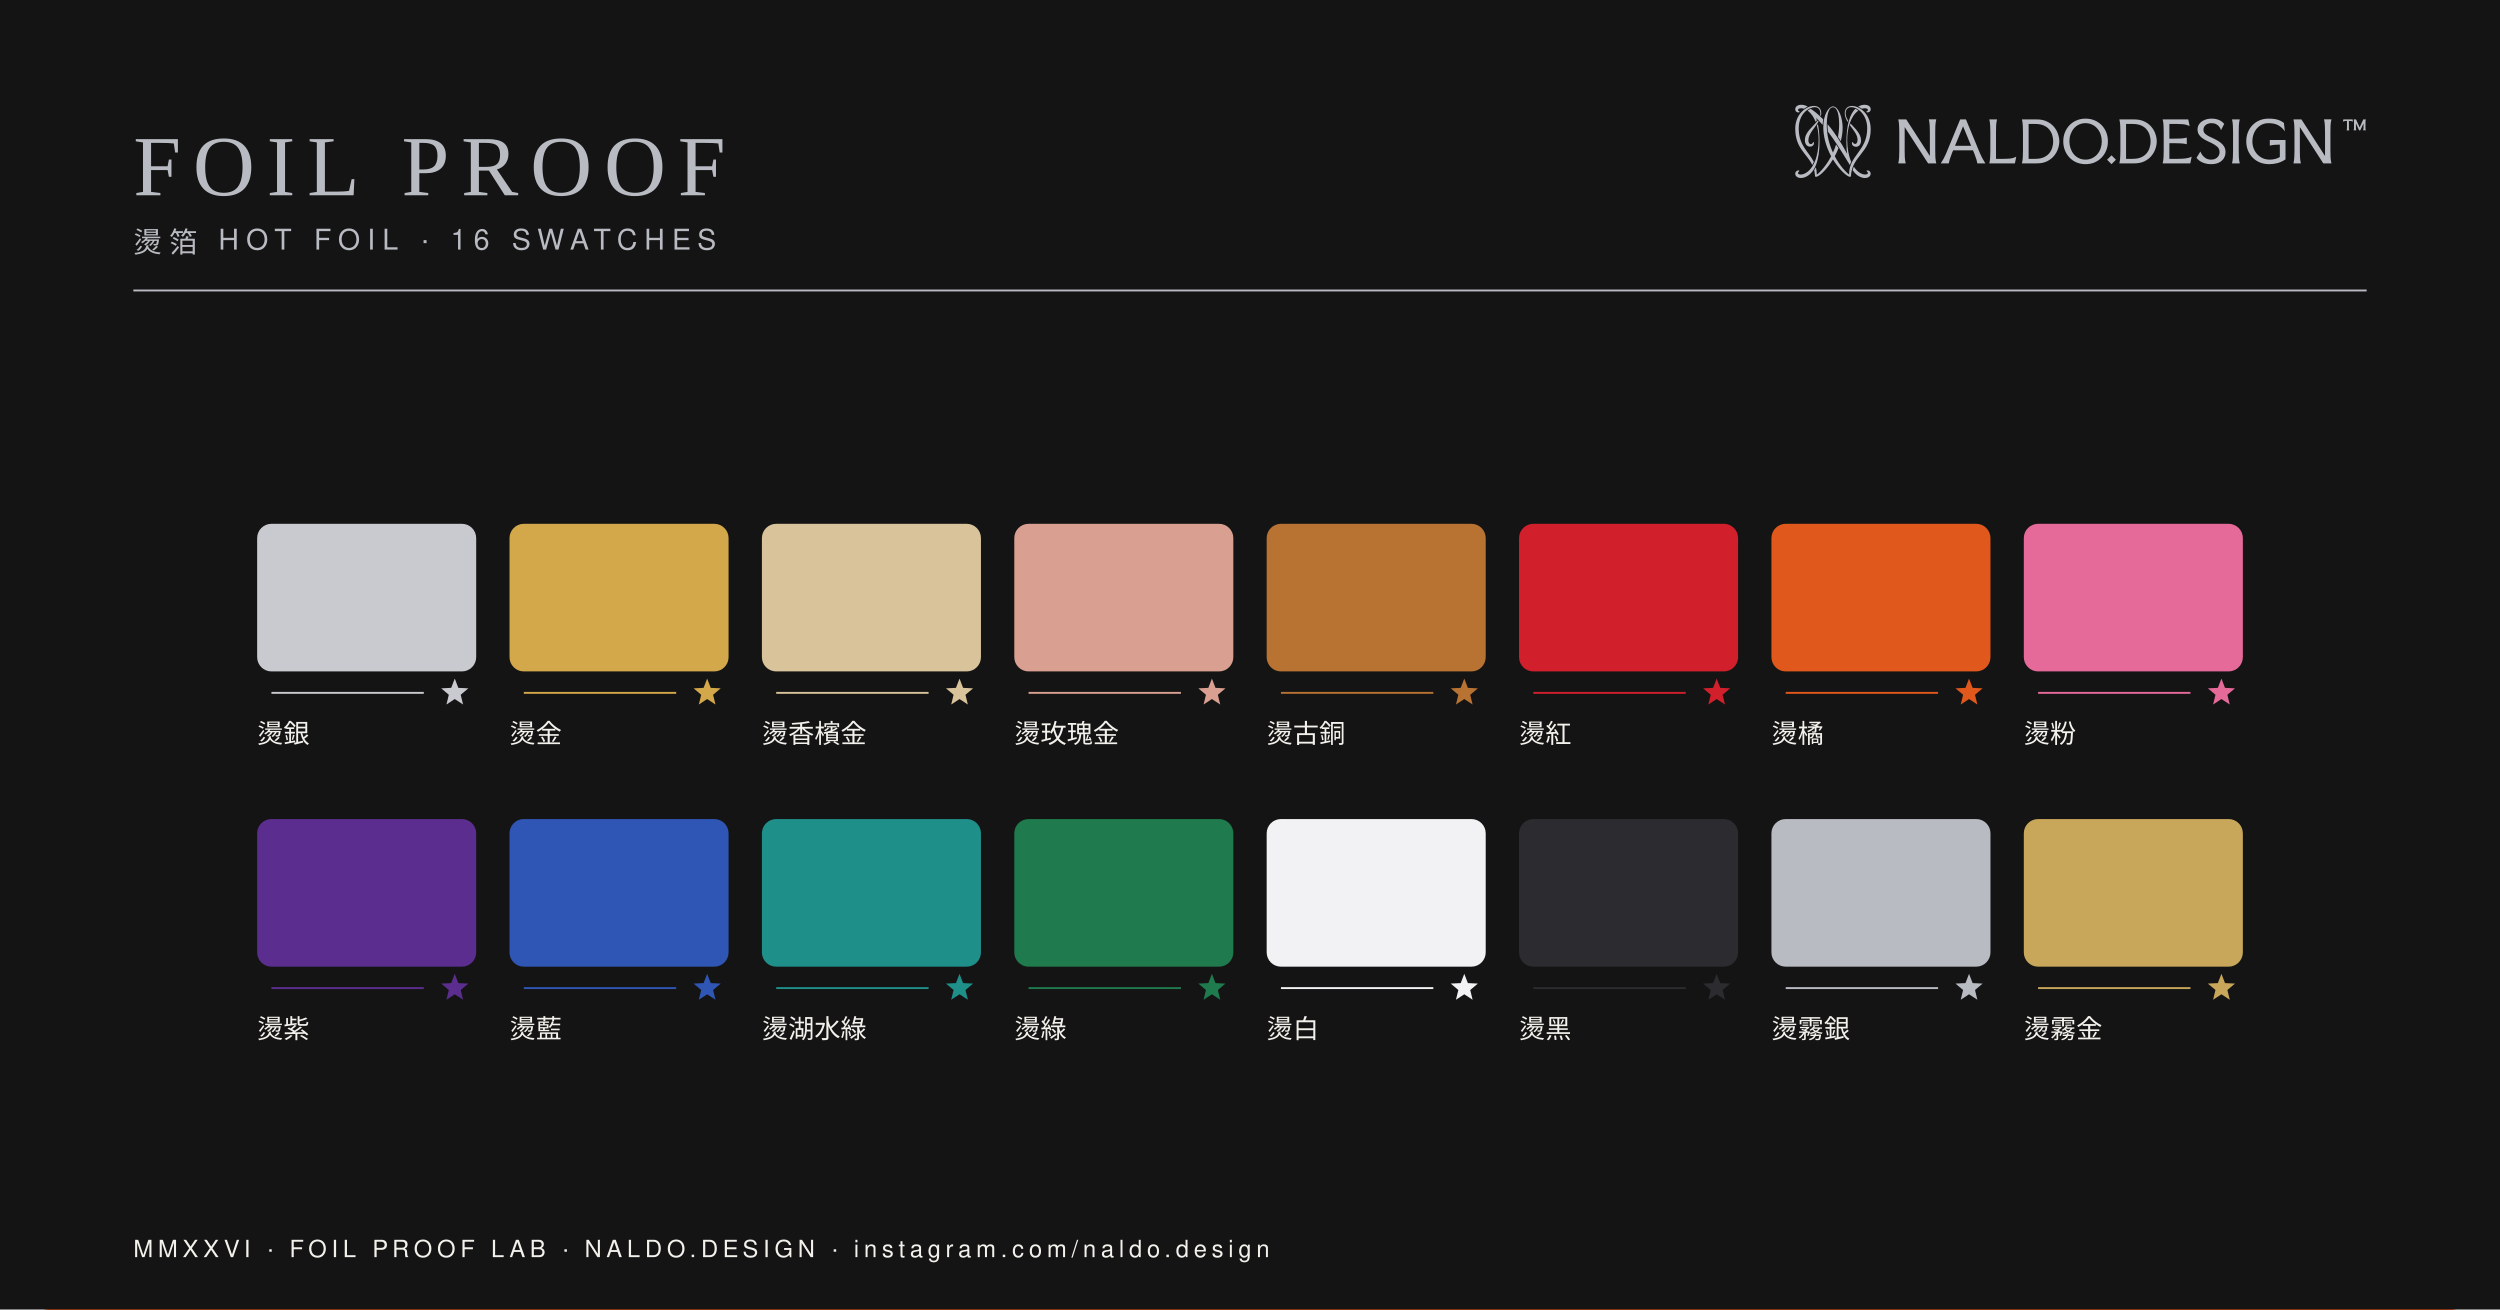
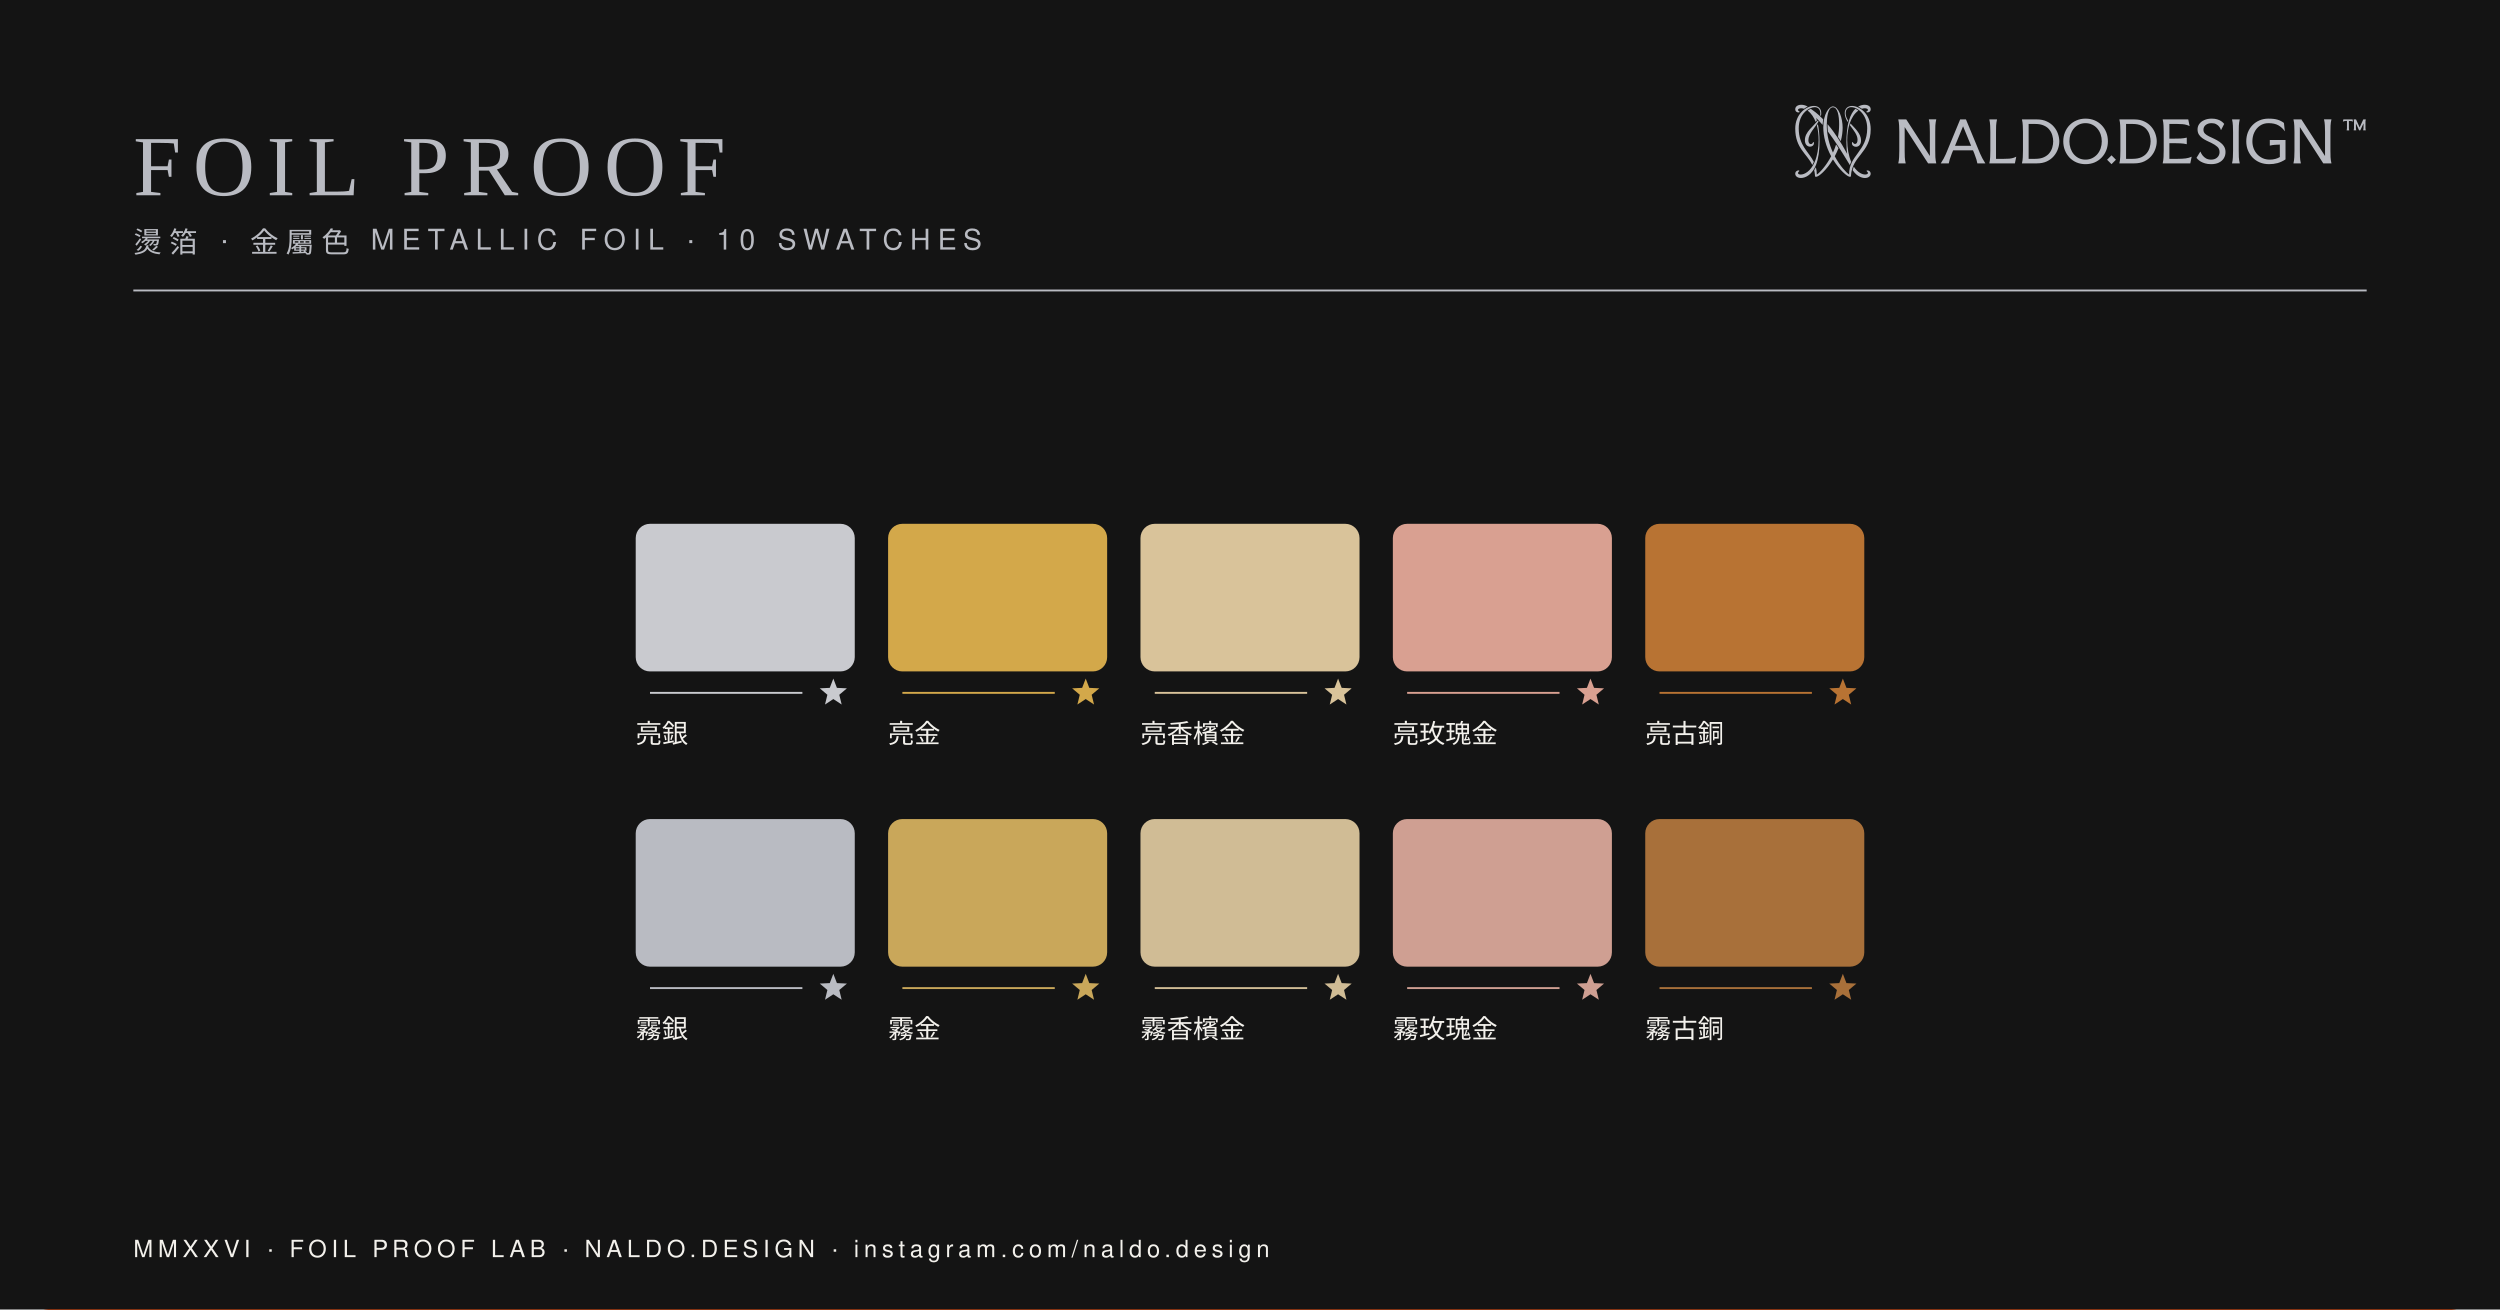
<svg xmlns="http://www.w3.org/2000/svg" viewBox="0 0 1050 550" width="1050" height="550">
  <g id="刀模">
    <rect x="0" y="0" width="1050" height="550" rx="24" fill="none" stroke="#ff5511" stroke-width="1" />
  </g>
  <g id="紙 · 新百代 #141414">
    <rect x="0" y="0" width="1050" height="550" fill="#141414" />
  </g>
-   <g id="燙箔 · 銀">
-     <rect x="108" y="220" width="92" height="62" rx="6" fill="#c9cacf" />
-     <line x1="114" y1="291" x2="178" y2="291" stroke="#c9cacf" stroke-width="0.8" />
-     <polygon points="191.0,285.0 192.5,288.9 196.7,289.1 193.5,291.8 194.5,295.9 191.0,293.6 187.5,295.9 188.5,291.8 185.3,289.1 189.5,288.9" fill="#c9cacf" />
+   <g id="燙箔 · 亮銀">
+     <rect x="267" y="220" width="92" height="62" rx="6" fill="#c9cacf" />
+     <line x1="273" y1="291" x2="337" y2="291" stroke="#c9cacf" stroke-width="0.8" />
+     <polygon points="350.0,285.0 351.5,288.9 355.7,289.1 352.5,291.8 353.5,295.9 350.0,293.6 346.5,295.9 347.5,291.8 344.3,289.1 348.5,288.9" fill="#c9cacf" />
  </g>
-   <g id="燙箔 · 金">
-     <rect x="214" y="220" width="92" height="62" rx="6" fill="#d3a84a" />
-     <line x1="220" y1="291" x2="284" y2="291" stroke="#d3a84a" stroke-width="0.8" />
-     <polygon points="297.0,285.0 298.5,288.9 302.7,289.1 299.5,291.8 300.5,295.9 297.0,293.6 293.5,295.9 294.5,291.8 291.3,289.1 295.5,288.9" fill="#d3a84a" />
+   <g id="燙箔 · 亮金">
+     <rect x="373" y="220" width="92" height="62" rx="6" fill="#d3a84a" />
+     <line x1="379" y1="291" x2="443" y2="291" stroke="#d3a84a" stroke-width="0.8" />
+     <polygon points="456.0,285.0 457.5,288.9 461.7,289.1 458.5,291.8 459.5,295.9 456.0,293.6 452.5,295.9 453.5,291.8 450.3,289.1 454.5,288.9" fill="#d3a84a" />
  </g>
-   <g id="燙箔 · 香檳金">
-     <rect x="320" y="220" width="92" height="62" rx="6" fill="#d9c39a" />
-     <line x1="326" y1="291" x2="390" y2="291" stroke="#d9c39a" stroke-width="0.8" />
-     <polygon points="403.0,285.0 404.5,288.9 408.7,289.1 405.5,291.8 406.5,295.9 403.0,293.6 399.5,295.9 400.5,291.8 397.3,289.1 401.5,288.9" fill="#d9c39a" />
+   <g id="燙箔 · 亮香檳金">
+     <rect x="479" y="220" width="92" height="62" rx="6" fill="#d9c39a" />
+     <line x1="485" y1="291" x2="549" y2="291" stroke="#d9c39a" stroke-width="0.8" />
+     <polygon points="562.0,285.0 563.5,288.9 567.7,289.1 564.5,291.8 565.5,295.9 562.0,293.6 558.5,295.9 559.5,291.8 556.3,289.1 560.5,288.9" fill="#d9c39a" />
  </g>
-   <g id="燙箔 · 玫瑰金">
-     <rect x="426" y="220" width="92" height="62" rx="6" fill="#d9a091" />
-     <line x1="432" y1="291" x2="496" y2="291" stroke="#d9a091" stroke-width="0.8" />
-     <polygon points="509.0,285.0 510.5,288.9 514.7,289.1 511.5,291.8 512.5,295.9 509.0,293.6 505.5,295.9 506.5,291.8 503.3,289.1 507.5,288.9" fill="#d9a091" />
+   <g id="燙箔 · 亮玫瑰金">
+     <rect x="585" y="220" width="92" height="62" rx="6" fill="#d9a091" />
+     <line x1="591" y1="291" x2="655" y2="291" stroke="#d9a091" stroke-width="0.8" />
+     <polygon points="668.0,285.0 669.5,288.9 673.7,289.1 670.5,291.8 671.5,295.9 668.0,293.6 664.5,295.9 665.5,291.8 662.3,289.1 666.5,288.9" fill="#d9a091" />
  </g>
-   <g id="燙箔 · 古銅">
-     <rect x="532" y="220" width="92" height="62" rx="6" fill="#b87333" />
-     <line x1="538" y1="291" x2="602" y2="291" stroke="#b87333" stroke-width="0.8" />
-     <polygon points="615.0,285.0 616.5,288.9 620.7,289.1 617.5,291.8 618.5,295.9 615.0,293.6 611.5,295.9 612.5,291.8 609.3,289.1 613.5,288.9" fill="#b87333" />
-   </g>
-   <g id="燙箔 · 紅">
-     <rect x="638" y="220" width="92" height="62" rx="6" fill="#d1202c" />
-     <line x1="644" y1="291" x2="708" y2="291" stroke="#d1202c" stroke-width="0.8" />
-     <polygon points="721.0,285.0 722.5,288.9 726.7,289.1 723.5,291.8 724.5,295.9 721.0,293.6 717.5,295.9 718.5,291.8 715.3,289.1 719.5,288.9" fill="#d1202c" />
-   </g>
-   <g id="燙箔 · 橘">
-     <rect x="744" y="220" width="92" height="62" rx="6" fill="#e0581c" />
-     <line x1="750" y1="291" x2="814" y2="291" stroke="#e0581c" stroke-width="0.8" />
-     <polygon points="827.0,285.0 828.5,288.9 832.7,289.1 829.5,291.8 830.5,295.9 827.0,293.6 823.5,295.9 824.5,291.8 821.3,289.1 825.5,288.9" fill="#e0581c" />
-   </g>
-   <g id="燙箔 · 粉">
-     <rect x="850" y="220" width="92" height="62" rx="6" fill="#e56a9a" />
-     <line x1="856" y1="291" x2="920" y2="291" stroke="#e56a9a" stroke-width="0.8" />
-     <polygon points="933.0,285.0 934.5,288.9 938.7,289.1 935.5,291.8 936.5,295.9 933.0,293.6 929.5,295.9 930.5,291.8 927.3,289.1 931.5,288.9" fill="#e56a9a" />
-   </g>
-   <g id="燙箔 · 紫">
-     <rect x="108" y="344" width="92" height="62" rx="6" fill="#5b2d8e" />
-     <line x1="114" y1="415" x2="178" y2="415" stroke="#5b2d8e" stroke-width="0.8" />
-     <polygon points="191.0,409.0 192.5,412.9 196.7,413.1 193.5,415.8 194.5,419.9 191.0,417.6 187.5,419.9 188.5,415.8 185.3,413.1 189.5,412.9" fill="#5b2d8e" />
-   </g>
-   <g id="燙箔 · 藍">
-     <rect x="214" y="344" width="92" height="62" rx="6" fill="#2f56b5" />
-     <line x1="220" y1="415" x2="284" y2="415" stroke="#2f56b5" stroke-width="0.8" />
-     <polygon points="297.0,409.0 298.5,412.9 302.7,413.1 299.5,415.8 300.5,419.9 297.0,417.6 293.5,419.9 294.5,415.8 291.3,413.1 295.5,412.9" fill="#2f56b5" />
-   </g>
-   <g id="燙箔 · 湖水綠">
-     <rect x="320" y="344" width="92" height="62" rx="6" fill="#1f8f8a" />
-     <line x1="326" y1="415" x2="390" y2="415" stroke="#1f8f8a" stroke-width="0.8" />
-     <polygon points="403.0,409.0 404.5,412.9 408.7,413.1 405.5,415.8 406.5,419.9 403.0,417.6 399.5,419.9 400.5,415.8 397.3,413.1 401.5,412.9" fill="#1f8f8a" />
-   </g>
-   <g id="燙箔 · 綠">
-     <rect x="426" y="344" width="92" height="62" rx="6" fill="#1f7a4d" />
-     <line x1="432" y1="415" x2="496" y2="415" stroke="#1f7a4d" stroke-width="0.8" />
-     <polygon points="509.0,409.0 510.5,412.9 514.7,413.1 511.5,415.8 512.5,419.9 509.0,417.6 505.5,419.9 506.5,415.8 503.3,413.1 507.5,412.9" fill="#1f7a4d" />
-   </g>
-   <g id="燙箔 · 白">
-     <rect x="532" y="344" width="92" height="62" rx="6" fill="#f2f2f4" />
-     <line x1="538" y1="415" x2="602" y2="415" stroke="#f2f2f4" stroke-width="0.8" />
-     <polygon points="615.0,409.0 616.5,412.9 620.7,413.1 617.5,415.8 618.5,419.9 615.0,417.6 611.5,419.9 612.5,415.8 609.3,413.1 613.5,412.9" fill="#f2f2f4" />
-   </g>
-   <g id="燙箔 · 黑">
-     <rect x="638" y="344" width="92" height="62" rx="6" fill="#2b2b30" />
-     <line x1="644" y1="415" x2="708" y2="415" stroke="#2b2b30" stroke-width="0.8" />
-     <polygon points="721.0,409.0 722.5,412.9 726.7,413.1 723.5,415.8 724.5,419.9 721.0,417.6 717.5,419.9 718.5,415.8 715.3,413.1 719.5,412.9" fill="#2b2b30" />
+   <g id="燙箔 · 亮古銅">
+     <rect x="691" y="220" width="92" height="62" rx="6" fill="#b87333" />
+     <line x1="697" y1="291" x2="761" y2="291" stroke="#b87333" stroke-width="0.8" />
+     <polygon points="774.0,285.0 775.5,288.9 779.7,289.1 776.5,291.8 777.5,295.9 774.0,293.6 770.5,295.9 771.5,291.8 768.3,289.1 772.5,288.9" fill="#b87333" />
  </g>
  <g id="燙箔 · 霧銀">
-     <rect x="744" y="344" width="92" height="62" rx="6" fill="#b9bbc2" />
-     <line x1="750" y1="415" x2="814" y2="415" stroke="#b9bbc2" stroke-width="0.8" />
-     <polygon points="827.0,409.0 828.5,412.9 832.7,413.1 829.5,415.8 830.5,419.9 827.0,417.6 823.5,419.9 824.5,415.8 821.3,413.1 825.5,412.9" fill="#b9bbc2" />
+     <rect x="267" y="344" width="92" height="62" rx="6" fill="#b9bbc2" />
+     <line x1="273" y1="415" x2="337" y2="415" stroke="#b9bbc2" stroke-width="0.8" />
+     <polygon points="350.0,409.0 351.5,412.9 355.7,413.1 352.5,415.8 353.5,419.9 350.0,417.6 346.5,419.9 347.5,415.8 344.3,413.1 348.5,412.9" fill="#b9bbc2" />
  </g>
  <g id="燙箔 · 霧金">
-     <rect x="850" y="344" width="92" height="62" rx="6" fill="#c9a75a" />
-     <line x1="856" y1="415" x2="920" y2="415" stroke="#c9a75a" stroke-width="0.8" />
-     <polygon points="933.0,409.0 934.5,412.9 938.7,413.1 935.5,415.8 936.5,419.9 933.0,417.6 929.5,419.9 930.5,415.8 927.3,413.1 931.5,412.9" fill="#c9a75a" />
+     <rect x="373" y="344" width="92" height="62" rx="6" fill="#c9a75a" />
+     <line x1="379" y1="415" x2="443" y2="415" stroke="#c9a75a" stroke-width="0.8" />
+     <polygon points="456.0,409.0 457.5,412.9 461.7,413.1 458.5,415.8 459.5,419.9 456.0,417.6 452.5,419.9 453.5,415.8 450.3,413.1 454.5,412.9" fill="#c9a75a" />
+   </g>
+   <g id="燙箔 · 霧香檳金">
+     <rect x="479" y="344" width="92" height="62" rx="6" fill="#d0bc95" />
+     <line x1="485" y1="415" x2="549" y2="415" stroke="#d0bc95" stroke-width="0.8" />
+     <polygon points="562.0,409.0 563.5,412.9 567.7,413.1 564.5,415.8 565.5,419.9 562.0,417.6 558.5,419.9 559.5,415.8 556.3,413.1 560.5,412.9" fill="#d0bc95" />
+   </g>
+   <g id="燙箔 · 霧玫瑰金">
+     <rect x="585" y="344" width="92" height="62" rx="6" fill="#cf9f92" />
+     <line x1="591" y1="415" x2="655" y2="415" stroke="#cf9f92" stroke-width="0.8" />
+     <polygon points="668.0,409.0 669.5,412.9 673.7,413.1 670.5,415.8 671.5,419.9 668.0,417.6 664.5,419.9 665.5,415.8 662.3,413.1 666.5,412.9" fill="#cf9f92" />
+   </g>
+   <g id="燙箔 · 霧古銅">
+     <rect x="691" y="344" width="92" height="62" rx="6" fill="#a8703a" />
+     <line x1="697" y1="415" x2="761" y2="415" stroke="#a8703a" stroke-width="0.8" />
+     <polygon points="774.0,409.0 775.5,412.9 779.7,413.1 776.5,415.8 777.5,419.9 774.0,417.6 770.5,419.9 771.5,415.8 768.3,413.1 772.5,412.9" fill="#a8703a" />
  </g>
  <g id="燙箔 · 霧銀">
    <text x="56" y="82" font-family="Georgia, 'Times New Roman', serif" font-size="36" letter-spacing="5" fill="#b9bbc2">FOIL PROOF</text>
-     <text x="56" y="106" font-family="Helvetica, Arial, sans-serif" font-size="12" letter-spacing="3" fill="#b9bbc2">燙箔  HOT FOIL · 16 SWATCHES</text>
+     <text x="56" y="106" font-family="Helvetica, Arial, sans-serif" font-size="12" letter-spacing="3" fill="#b9bbc2">燙箔 · 金屬色  METALLIC FOIL · 10 SWATCHES</text>
    <line x1="56" y1="122" x2="994" y2="122" stroke="#b9bbc2" stroke-width="0.8" />
    <g id="logo" transform="translate(754.0 44.0) scale(0.15385) translate(-200.0 -200.0)" fill="#b9bbc2">
      <path d="M263.644 245.786C254.719 261.592 235.894 279.223 235.894 296.736C235.894 302.818 237.929 307.285 242.488 307.285C248.461 307.285 247.679 301.724 249.638 301.724C250.387 301.724 251.085 302.12 251.085 304.854C251.085 310.784 245.971 314.376 240.402 314.376C233.715 314.376 226.354 309.203 226.354 296.711C226.354 273.696 249.277 259.918 261.213 243.203C261.348 243.338 262.433 244.473 263.644 245.786Z" />
      <path d="M271.004 222.905C271.004 225.303 270.702 227.885 270.054 230.636C269.347 229.963 268.632 229.29 267.917 228.634C267.917 228.466 268.38 226.615 268.38 223.604C268.38 212.281 262.021 206.612 253.054 206.612C249.235 206.612 244.936 207.638 240.453 209.699H240.444C240.36 209.749 235.33 212.063 231.931 214.78H231.906V214.796C216.302 226.144 209.539 244.852 209.539 264.527C209.539 311.541 236.836 328.163 250.799 356.014C249.302 359.371 248.082 361.701 246.526 364.393C231.629 333.075 200 318.876 200 264.981C200 225.252 230.081 203.18 251.085 203.18C262.349 203.18 271.004 209.531 271.004 222.897V222.905Z" />
      <path d="M405.998 267.026C405.998 223.208 373.949 203.213 355.047 203.213C342.858 203.213 335.128 210.919 335.128 222.948C335.128 229.829 337.651 238.123 343.321 247.199C343.666 245.794 344.044 244.415 344.44 243.06C339.897 236.524 337.593 229.357 337.593 223.116C337.593 213.35 343.245 205.846 354.845 206.57C371.257 207.596 396.459 227.137 396.459 264.351C396.459 327.254 346.156 337.769 347.098 390.604C339.763 385.422 322.291 367.673 307.899 340.587C311.625 333.673 315.091 326.279 318.111 318.506C317.202 317.076 314.645 313.139 311.516 308.412C309.034 316.243 306.115 323.654 302.944 330.594C293.136 309.304 286.078 283.446 286.078 255.754C286.078 237.265 288.636 206.915 302.995 206.915C315.562 206.915 319.844 229.719 319.844 253.129C319.844 265.629 318.624 278.289 316.79 287.752C318.599 290.503 321.593 295.096 324.302 299.487C327.969 285.532 329.408 273.158 329.408 262.374C329.408 237.029 318.758 205.047 303.003 204.467C292.404 204.509 276.413 225.084 276.581 261.684C276.691 285.599 283.454 313.686 298.032 340.596C284.06 367.169 267.084 385.22 258.841 390.68C258.841 383.681 258.101 377.095 256.326 370.432C254.988 373.259 253.398 376.186 251.691 378.836C253.777 387.265 253.642 391.975 253.979 394.44C254.105 395.323 254.29 395.92 254.66 396.299C255.03 396.677 255.594 396.82 256.46 396.82C264.435 396.82 285.506 378.129 302.969 349.209C320.752 378.449 342.295 396.837 349.832 396.837C350.404 396.837 350.883 396.61 351.253 396.24C351.699 395.794 351.977 395.13 352.01 394.44C354.997 338.56 405.989 331.738 405.989 267.017L405.998 267.026Z" />
      <path d="M379.669 297.3C379.669 309.732 372.426 314.754 365.755 314.754C360.069 314.754 354.795 311.104 354.795 305.291C354.795 302.145 355.695 301.817 356.317 301.817C357.529 301.817 357.899 303.928 359.413 305.442C360.263 306.292 361.768 306.965 363.383 306.965C366.529 306.965 370.104 304.408 370.104 295.575C370.104 281.872 359.001 269.213 349.319 255.956C349.529 255.207 350.572 251.851 350.841 251.043C361.718 263.198 379.669 278.482 379.669 297.3Z" />
      <path d="M234.018 204.971C230.569 206.511 226.91 208.732 224.007 210.919C221.131 209.943 218.489 209.548 216.21 209.548C210.893 209.548 207.503 211.718 207.503 213.871C207.503 217.413 211.962 217.614 211.962 219.272C211.962 220.306 210.506 220.971 208.614 220.971C205.081 220.971 200.017 218.666 200.017 212.222C200.017 204.475 207.344 200.008 216.613 200.008C222.106 200.008 228.289 201.581 234.018 204.971Z" />
      <path d="M266.344 300.69C266.344 323.292 263.552 346.896 256.654 364.275C246.509 390.259 228.6 399.924 215.629 399.924C206.629 399.924 200 395.273 200 388.19C200 381.965 205.653 379.105 208.942 379.105C210.296 379.105 211.264 379.593 211.264 380.527C211.264 381.805 207.512 383.471 207.512 386.364C207.512 388.779 210.406 390.495 214.897 390.495C224.63 390.495 241.824 382.419 253.138 355.939C260.422 339.14 263.787 317.404 263.787 296.694C263.787 282.184 262.138 268.17 259.026 256.721C259.968 255.392 260.893 254.046 261.794 252.692C264.611 265.722 266.344 282.89 266.344 300.69Z" />
      <path d="M405.989 212.222C405.989 218.666 400.925 220.954 397.392 220.954C395.5 220.954 394.044 220.298 394.044 219.271C394.044 217.614 398.494 217.412 398.494 213.871C398.494 211.827 395.188 209.531 389.779 209.531C387.491 209.531 384.825 209.943 381.881 210.961C378.752 208.664 375.126 206.578 371.795 205.081C378.255 201.211 384.615 200 389.695 200C395.769 200 405.989 202.725 405.989 212.222Z" />
      <path d="M405.955 388.055C405.955 393.725 401.001 400 389.746 400C388.333 400 370.55 399.798 356.586 378.44C357.276 375.723 358.395 372.275 359.791 368.893C370.634 385.363 383.084 390.427 390.865 390.427C395.508 390.427 398.494 388.627 398.494 386.364C398.494 383.471 394.734 381.805 394.734 380.527C394.734 379.492 395.575 379.155 396.652 379.155C402.608 379.155 405.955 383.395 405.955 388.055Z" />
      <path d="M276.548 239.99C276.548 240.225 275.168 245.702 274.621 255.013C266.108 244.995 260.742 239.645 256.998 235.902C257.73 237.87 258.605 240.486 259.169 242.438C258.235 243.716 256.99 245.306 255.77 246.736C251.32 235.136 243.876 223.133 233.723 216.058C234.463 215.318 238.863 212.651 242.496 211.062H242.505C261.053 223.402 276.077 239.502 276.548 239.99Z" />
      <path d="M341.925 296.728C341.925 318.397 345.903 339.881 352.81 355.829C352.751 355.922 350.538 360.389 349.049 364.653C326.388 326.952 308.656 298.763 289.081 273.04C288.198 264.939 288.08 257.865 288.139 252.793C308.992 277.221 325.942 304.862 338.997 328.979C339.948 330.745 340.873 332.487 341.782 334.203C341.521 332.352 341.285 330.451 341.075 328.491C340.84 328.491 339.712 317.396 339.712 301.893C339.712 284.556 341.117 261.701 346.745 242.699C351.253 227.54 357.478 217.539 364.098 211.062H364.107C366.916 212.239 370.003 214.107 372.401 215.932C350.9 231.208 341.925 264.174 341.925 296.728Z" />
      <path d="M503.087 240.008L567.496 339.872V274.225C567.496 268.444 567.342 262.664 567.032 256.884C566.825 251.104 566.051 245.427 564.709 239.853H584.992C583.65 245.427 582.824 251.104 582.515 256.884C582.308 262.664 582.205 268.444 582.205 274.225V325.473C582.205 331.253 582.308 337.085 582.515 342.969C582.824 348.749 583.65 354.426 584.992 360H562.697L498.752 260.909V325.628C498.752 331.408 498.855 337.189 499.062 342.969C499.372 348.749 500.197 354.426 501.539 360H481.257C482.598 354.426 483.373 348.749 483.579 342.969C483.889 337.189 484.044 331.408 484.044 325.628V274.38C484.044 268.599 483.889 262.819 483.579 257.039C483.373 251.258 482.598 245.581 481.257 240.008H503.087ZM650.263 240.008H666.056L704.453 332.905C706.518 337.447 708.634 341.833 710.801 346.065C713.072 350.194 715.808 354.839 719.007 360H697.176C696.557 356.697 695.68 353.084 694.544 349.162C693.409 345.136 691.499 339.717 688.816 332.905L685.255 324.389H631.064L627.503 332.905C624.923 339.717 623.013 345.136 621.775 349.162C620.639 353.084 619.762 356.697 619.143 360H597.312C600.512 355.149 603.144 350.762 605.208 346.84C607.376 342.814 609.388 338.685 611.246 334.453L650.263 240.008ZM636.174 312.003H680.145L658.16 258.742L636.174 312.003ZM729.83 360C731.171 354.426 731.946 348.749 732.152 342.969C732.462 337.189 732.617 331.408 732.617 325.628V274.38C732.617 268.599 732.462 262.819 732.152 257.039C731.946 251.258 731.171 245.581 729.83 240.008H750.886C749.545 245.581 748.719 251.258 748.409 257.039C748.203 262.819 748.099 268.599 748.099 274.38V347.614H769.776C775.453 347.614 780.252 347.459 784.175 347.149C788.097 346.736 791.555 346.117 794.548 345.291C797.645 344.362 800.586 343.175 803.373 341.73L799.657 360H729.83ZM859.607 240.008C870.135 240.008 879.218 241.866 886.856 245.581C894.598 249.194 900.997 253.994 906.055 259.98C911.113 265.864 914.829 272.315 917.203 279.334C919.68 286.353 920.919 293.217 920.919 299.926C920.919 306.636 919.68 313.5 917.203 320.519C914.829 327.538 911.113 334.04 906.055 340.027C900.997 346.014 894.598 350.865 886.856 354.581C879.218 358.194 870.135 360 859.607 360H818.887C820.228 354.426 821.003 348.749 821.209 342.969C821.519 337.189 821.673 331.408 821.673 325.628V274.38C821.673 268.599 821.519 262.819 821.209 257.039C821.003 251.258 820.228 245.581 818.887 240.008H859.607ZM837.156 347.614H854.962C864.768 347.614 872.819 346.117 879.115 343.124C885.515 340.13 890.521 336.26 894.133 331.511C897.849 326.66 900.43 321.499 901.875 316.029C903.423 310.455 904.197 305.087 904.197 299.926C904.197 294.765 903.423 289.45 901.875 283.979C900.43 278.405 897.849 273.244 894.133 268.496C890.521 263.645 885.515 259.774 879.115 256.884C872.819 253.891 864.768 252.394 854.962 252.394H837.156V347.614ZM992.554 362.168C983.677 362.168 975.523 360.619 968.091 357.523C960.659 354.323 954.208 349.885 948.737 344.207C943.37 338.53 939.189 331.924 936.196 324.389C933.203 316.854 931.706 308.7 931.706 299.926C931.706 291.153 933.203 282.998 936.196 275.463C939.189 267.928 943.37 261.374 948.737 255.8C954.208 250.123 960.659 245.736 968.091 242.64C975.523 239.44 983.677 237.84 992.554 237.84C1001.43 237.84 1009.58 239.388 1017.02 242.485C1024.45 245.581 1030.9 249.968 1036.37 255.645C1041.84 261.219 1046.07 267.774 1049.07 275.309C1052.06 282.844 1053.56 291.05 1053.56 299.926C1053.56 308.7 1052.06 316.854 1049.07 324.389C1046.07 331.924 1041.84 338.53 1036.37 344.207C1030.9 349.885 1024.45 354.323 1017.02 357.523C1009.58 360.619 1001.43 362.168 992.554 362.168ZM992.399 349.781C999.108 349.781 1005.2 348.439 1010.67 345.756C1016.14 343.072 1020.84 339.459 1024.76 334.918C1028.68 330.273 1031.67 324.957 1033.74 318.97C1035.8 312.88 1036.83 306.532 1036.83 299.926C1036.83 293.217 1035.8 286.869 1033.74 280.882C1031.67 274.896 1028.68 269.632 1024.76 265.09C1020.84 260.445 1016.14 256.832 1010.67 254.252C1005.2 251.568 999.108 250.226 992.399 250.226C985.69 250.226 979.6 251.568 974.129 254.252C968.762 256.832 964.169 260.445 960.349 265.09C956.53 269.735 953.589 275.051 951.524 281.037C949.46 286.921 948.428 293.217 948.428 299.926C948.428 306.532 949.46 312.88 951.524 318.97C953.589 324.957 956.53 330.273 960.349 334.918C964.169 339.459 968.762 343.072 974.129 345.756C979.6 348.439 985.69 349.781 992.399 349.781ZM1063.4 338.014L1075.48 350.091L1063.4 362.168L1051.32 350.091L1063.4 338.014ZM1125.57 240.008C1136.1 240.008 1145.18 241.866 1152.82 245.581C1160.56 249.194 1166.96 253.994 1172.02 259.98C1177.07 265.864 1180.79 272.315 1183.16 279.334C1185.64 286.353 1186.88 293.217 1186.88 299.926C1186.88 306.636 1185.64 313.5 1183.16 320.519C1180.79 327.538 1177.07 334.04 1172.02 340.027C1166.96 346.014 1160.56 350.865 1152.82 354.581C1145.18 358.194 1136.1 360 1125.57 360H1084.85C1086.19 354.426 1086.96 348.749 1087.17 342.969C1087.48 337.189 1087.63 331.408 1087.63 325.628V274.38C1087.63 268.599 1087.48 262.819 1087.17 257.039C1086.96 251.258 1086.19 245.581 1084.85 240.008H1125.57ZM1103.12 347.614H1120.92C1130.73 347.614 1138.78 346.117 1145.08 343.124C1151.48 340.13 1156.48 336.26 1160.09 331.511C1163.81 326.66 1166.39 321.499 1167.84 316.029C1169.38 310.455 1170.16 305.087 1170.16 299.926C1170.16 294.765 1169.38 289.45 1167.84 283.979C1166.39 278.405 1163.81 273.244 1160.09 268.496C1156.48 263.645 1151.48 259.774 1145.08 256.884C1138.78 253.891 1130.73 252.394 1120.92 252.394H1103.12V347.614ZM1272.91 240.008L1276.63 258.277C1273.84 256.832 1270.9 255.697 1267.8 254.871C1264.81 253.942 1261.35 253.323 1257.43 253.013C1253.51 252.6 1248.71 252.394 1243.03 252.394H1221.36V292.495H1234.52C1240.3 292.495 1246.08 292.391 1251.86 292.185C1257.64 291.875 1263.31 291.05 1268.89 289.708V307.668C1263.31 306.326 1257.64 305.552 1251.86 305.345C1246.08 305.036 1240.3 304.881 1234.52 304.881H1221.36V347.614H1244.27C1252.73 347.614 1260.11 347.201 1266.41 346.375C1272.81 345.446 1278.07 343.898 1282.2 341.73L1278.49 360H1203.09C1204.43 354.426 1205.2 348.749 1205.41 342.969C1205.72 337.189 1205.87 331.408 1205.87 325.628V274.38C1205.87 268.599 1205.72 262.819 1205.41 257.039C1205.2 251.258 1204.43 245.581 1203.09 240.008H1272.91ZM1371.05 252.239L1362.54 268.961H1362.07C1361.35 266.07 1359.91 263.18 1357.74 260.29C1355.67 257.4 1352.89 255.026 1349.38 253.168C1345.97 251.207 1341.74 250.226 1336.68 250.226C1330.18 250.226 1324.81 251.878 1320.58 255.181C1316.45 258.484 1314.39 262.871 1314.39 268.341C1314.39 272.573 1315.78 276.083 1318.57 278.87C1321.35 281.553 1324.97 283.979 1329.4 286.147C1333.84 288.211 1338.54 290.43 1343.49 292.804C1348.76 295.281 1353.76 298.172 1358.51 301.475C1363.26 304.674 1367.13 308.545 1370.12 313.087C1373.12 317.525 1374.61 322.893 1374.61 329.189C1374.61 335.692 1373.01 341.421 1369.82 346.375C1366.72 351.33 1362.23 355.2 1356.34 357.987C1350.56 360.774 1343.6 362.168 1335.44 362.168C1329.04 362.168 1323.47 361.445 1318.72 360C1313.97 358.555 1309.95 356.852 1306.64 354.891C1303.45 352.826 1300.92 350.865 1299.06 349.007C1297.2 347.149 1295.96 345.807 1295.34 344.982L1305.72 328.105H1306.18C1307.52 331.511 1309.43 334.866 1311.91 338.169C1314.49 341.472 1317.69 344.259 1321.51 346.53C1325.43 348.697 1330.08 349.781 1335.44 349.781C1342.15 349.781 1347.62 347.872 1351.85 344.053C1356.19 340.13 1358.36 335.176 1358.36 329.189C1358.36 323.099 1356.29 318.248 1352.16 314.635C1348.04 310.919 1342.98 307.616 1336.99 304.726C1332.66 302.558 1328.22 300.442 1323.68 298.378C1319.24 296.21 1315.11 293.785 1311.29 291.101C1307.47 288.314 1304.37 285.063 1302 281.347C1299.63 277.631 1298.39 273.141 1298.28 267.877C1298.18 262.096 1299.73 256.987 1302.93 252.549C1306.13 248.007 1310.67 244.446 1316.55 241.866C1322.44 239.182 1329.25 237.84 1336.99 237.84C1342.87 237.84 1347.88 238.511 1352.01 239.853C1356.24 241.091 1359.7 242.64 1362.38 244.498C1365.07 246.252 1367.08 247.904 1368.42 249.452C1369.87 250.897 1370.74 251.826 1371.05 252.239ZM1413.48 240.008C1412.14 245.581 1411.31 251.258 1411 257.039C1410.8 262.819 1410.69 268.599 1410.69 274.38V325.628C1410.69 331.408 1410.8 337.189 1411 342.969C1411.31 348.749 1412.14 354.426 1413.48 360H1392.42C1393.77 354.426 1394.54 348.749 1394.75 342.969C1395.06 337.189 1395.21 331.408 1395.21 325.628V274.38C1395.21 268.599 1395.06 262.819 1394.75 257.039C1394.54 251.258 1393.77 245.581 1392.42 240.008H1413.48ZM1538.41 349.162C1531.29 353.807 1524.07 357.161 1516.74 359.226C1509.41 361.187 1501.72 362.168 1493.67 362.168C1484.48 362.168 1476.07 360.619 1468.43 357.523C1460.79 354.323 1454.19 349.885 1448.61 344.207C1443.14 338.53 1438.86 331.924 1435.76 324.389C1432.77 316.854 1431.27 308.7 1431.27 299.926C1431.27 291.153 1432.72 282.998 1435.61 275.463C1438.6 267.928 1442.78 261.374 1448.15 255.8C1453.62 250.123 1460.02 245.736 1467.35 242.64C1474.78 239.44 1482.98 237.84 1491.96 237.84C1502.18 237.84 1510.49 238.821 1516.89 240.782C1523.29 242.743 1529.02 245.685 1534.08 249.607L1536.55 272.057H1536.09C1531.96 265.761 1526.39 260.548 1519.37 256.419C1512.45 252.291 1503.32 250.226 1491.96 250.226C1483.09 250.226 1475.35 252.497 1468.74 257.039C1462.13 261.58 1457.02 267.619 1453.41 275.154C1449.8 282.586 1447.99 290.843 1447.99 299.926C1447.99 306.739 1449.13 313.138 1451.4 319.125C1453.67 325.112 1456.92 330.428 1461.15 335.073C1465.39 339.614 1470.39 343.227 1476.17 345.911C1481.95 348.491 1488.35 349.781 1495.37 349.781C1500.84 349.781 1506 349.11 1510.85 347.769C1515.7 346.427 1519.73 344.724 1522.93 342.659V308.752C1518.29 308.855 1513.69 309.061 1509.15 309.371C1504.61 309.681 1500.07 310.403 1495.53 311.539V296.21H1538.41V349.162ZM1581.9 240.008L1646.31 339.872V274.225C1646.31 268.444 1646.15 262.664 1645.84 256.884C1645.64 251.104 1644.86 245.427 1643.52 239.853H1663.8C1662.46 245.427 1661.64 251.104 1661.33 256.884C1661.12 262.664 1661.02 268.444 1661.02 274.225V325.473C1661.02 331.253 1661.12 337.085 1661.33 342.969C1661.64 348.749 1662.46 354.426 1663.8 360H1641.51L1577.57 260.909V325.628C1577.57 331.408 1577.67 337.189 1577.87 342.969C1578.18 348.749 1579.01 354.426 1580.35 360H1560.07C1561.41 354.426 1562.19 348.749 1562.39 342.969C1562.7 337.189 1562.86 331.408 1562.86 325.628V274.38C1562.86 268.599 1562.7 262.819 1562.39 257.039C1562.19 251.258 1561.41 245.581 1560.07 240.008H1581.9Z" />
      <path d="M1721.42 240L1722.74 246.17C1721.42 245.509 1719.87 244.848 1718.33 244.627C1716.79 244.407 1714.37 244.187 1711.5 244.187V258.509C1711.5 260.492 1711.5 262.475 1711.5 264.238C1711.5 266.221 1711.94 267.984 1712.38 269.967H1705.33C1705.77 268.204 1705.99 266.221 1706.21 264.238C1706.43 262.255 1706.21 260.492 1706.21 258.509V244.187C1703.35 244.187 1701.15 244.187 1699.6 244.627C1698.06 244.848 1696.52 245.509 1694.98 246.17L1696.3 240H1721.86H1721.42ZM1730.89 240L1740.81 261.814L1750.72 240H1757.55C1757.11 241.763 1756.89 243.746 1756.67 245.729C1756.67 247.712 1756.67 249.695 1756.67 251.458V258.289C1756.67 260.272 1756.67 262.255 1756.67 264.018C1756.67 266.001 1757.11 267.763 1757.55 269.747H1750.5C1750.94 267.984 1751.16 266.001 1751.38 264.018C1751.38 262.034 1751.38 260.272 1751.38 258.289V250.356V250.797L1742.57 269.747H1739.26L1730.67 250.797V258.289C1730.67 260.272 1730.67 262.255 1730.67 264.018C1730.67 265.78 1730.89 267.763 1731.55 269.747H1724.5C1724.94 267.984 1725.16 266.001 1725.38 264.018C1725.38 262.034 1725.38 260.272 1725.38 258.289V251.458C1725.38 249.475 1725.38 247.492 1725.38 245.729C1725.38 243.746 1724.94 241.983 1724.5 240H1731.33H1730.89Z" />
    </g>
  </g>
  <g id="印刷 · 白墨 標籤">
-     <text x="108" y="312" font-family="Helvetica, Arial, sans-serif" font-size="11" fill="#f3f1ec">燙銀</text>
-     <text x="214" y="312" font-family="Helvetica, Arial, sans-serif" font-size="11" fill="#f3f1ec">燙金</text>
-     <text x="320" y="312" font-family="Helvetica, Arial, sans-serif" font-size="11" fill="#f3f1ec">燙香檳金</text>
-     <text x="426" y="312" font-family="Helvetica, Arial, sans-serif" font-size="11" fill="#f3f1ec">燙玫瑰金</text>
-     <text x="532" y="312" font-family="Helvetica, Arial, sans-serif" font-size="11" fill="#f3f1ec">燙古銅</text>
-     <text x="638" y="312" font-family="Helvetica, Arial, sans-serif" font-size="11" fill="#f3f1ec">燙紅</text>
-     <text x="744" y="312" font-family="Helvetica, Arial, sans-serif" font-size="11" fill="#f3f1ec">燙橘</text>
-     <text x="850" y="312" font-family="Helvetica, Arial, sans-serif" font-size="11" fill="#f3f1ec">燙粉</text>
-     <text x="108" y="436" font-family="Helvetica, Arial, sans-serif" font-size="11" fill="#f3f1ec">燙紫</text>
-     <text x="214" y="436" font-family="Helvetica, Arial, sans-serif" font-size="11" fill="#f3f1ec">燙藍</text>
-     <text x="320" y="436" font-family="Helvetica, Arial, sans-serif" font-size="11" fill="#f3f1ec">燙湖水綠</text>
-     <text x="426" y="436" font-family="Helvetica, Arial, sans-serif" font-size="11" fill="#f3f1ec">燙綠</text>
-     <text x="532" y="436" font-family="Helvetica, Arial, sans-serif" font-size="11" fill="#f3f1ec">燙白</text>
-     <text x="638" y="436" font-family="Helvetica, Arial, sans-serif" font-size="11" fill="#f3f1ec">燙黑</text>
-     <text x="744" y="436" font-family="Helvetica, Arial, sans-serif" font-size="11" fill="#f3f1ec">燙霧銀</text>
-     <text x="850" y="436" font-family="Helvetica, Arial, sans-serif" font-size="11" fill="#f3f1ec">燙霧金</text>
+     <text x="267" y="312" font-family="Helvetica, Arial, sans-serif" font-size="11" fill="#f3f1ec">亮銀</text>
+     <text x="373" y="312" font-family="Helvetica, Arial, sans-serif" font-size="11" fill="#f3f1ec">亮金</text>
+     <text x="479" y="312" font-family="Helvetica, Arial, sans-serif" font-size="11" fill="#f3f1ec">亮香檳金</text>
+     <text x="585" y="312" font-family="Helvetica, Arial, sans-serif" font-size="11" fill="#f3f1ec">亮玫瑰金</text>
+     <text x="691" y="312" font-family="Helvetica, Arial, sans-serif" font-size="11" fill="#f3f1ec">亮古銅</text>
+     <text x="267" y="436" font-family="Helvetica, Arial, sans-serif" font-size="11" fill="#f3f1ec">霧銀</text>
+     <text x="373" y="436" font-family="Helvetica, Arial, sans-serif" font-size="11" fill="#f3f1ec">霧金</text>
+     <text x="479" y="436" font-family="Helvetica, Arial, sans-serif" font-size="11" fill="#f3f1ec">霧香檳金</text>
+     <text x="585" y="436" font-family="Helvetica, Arial, sans-serif" font-size="11" fill="#f3f1ec">霧玫瑰金</text>
+     <text x="691" y="436" font-family="Helvetica, Arial, sans-serif" font-size="11" fill="#f3f1ec">霧古銅</text>
    <text x="56" y="528" font-family="Helvetica, Arial, sans-serif" font-size="10" letter-spacing="2" fill="#f3f1ec">MMXXVI · FOIL PROOF LAB · NALDO.DESIGN · instagram.com/naldo.design</text>
  </g>
</svg>
